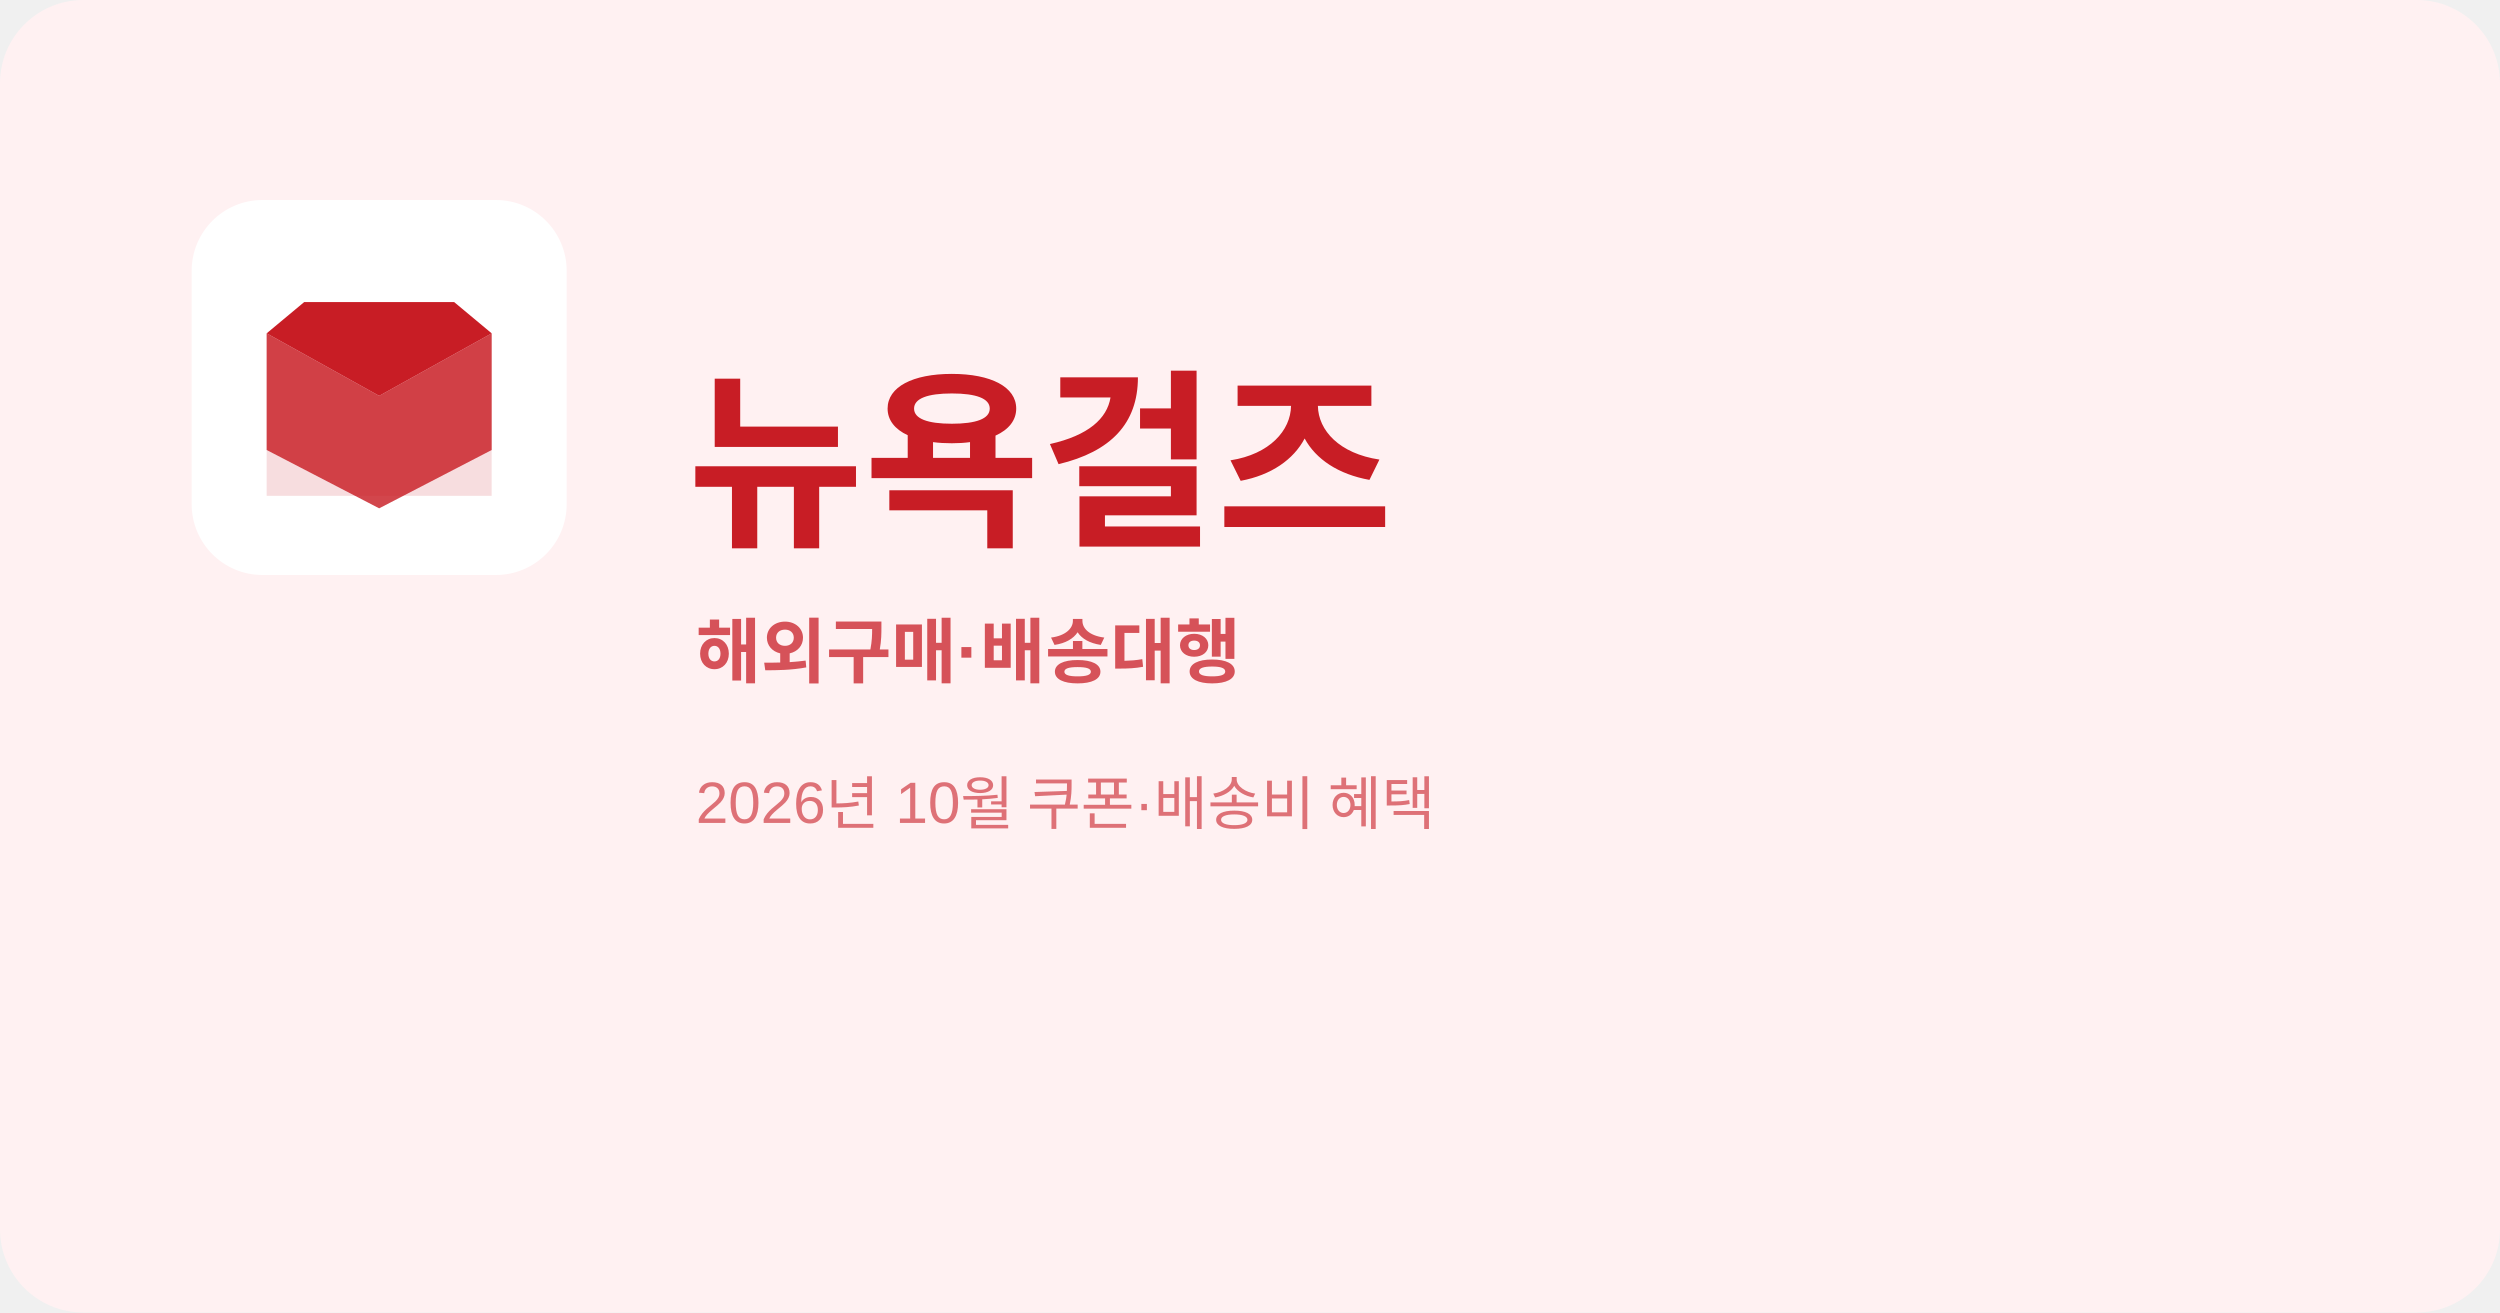
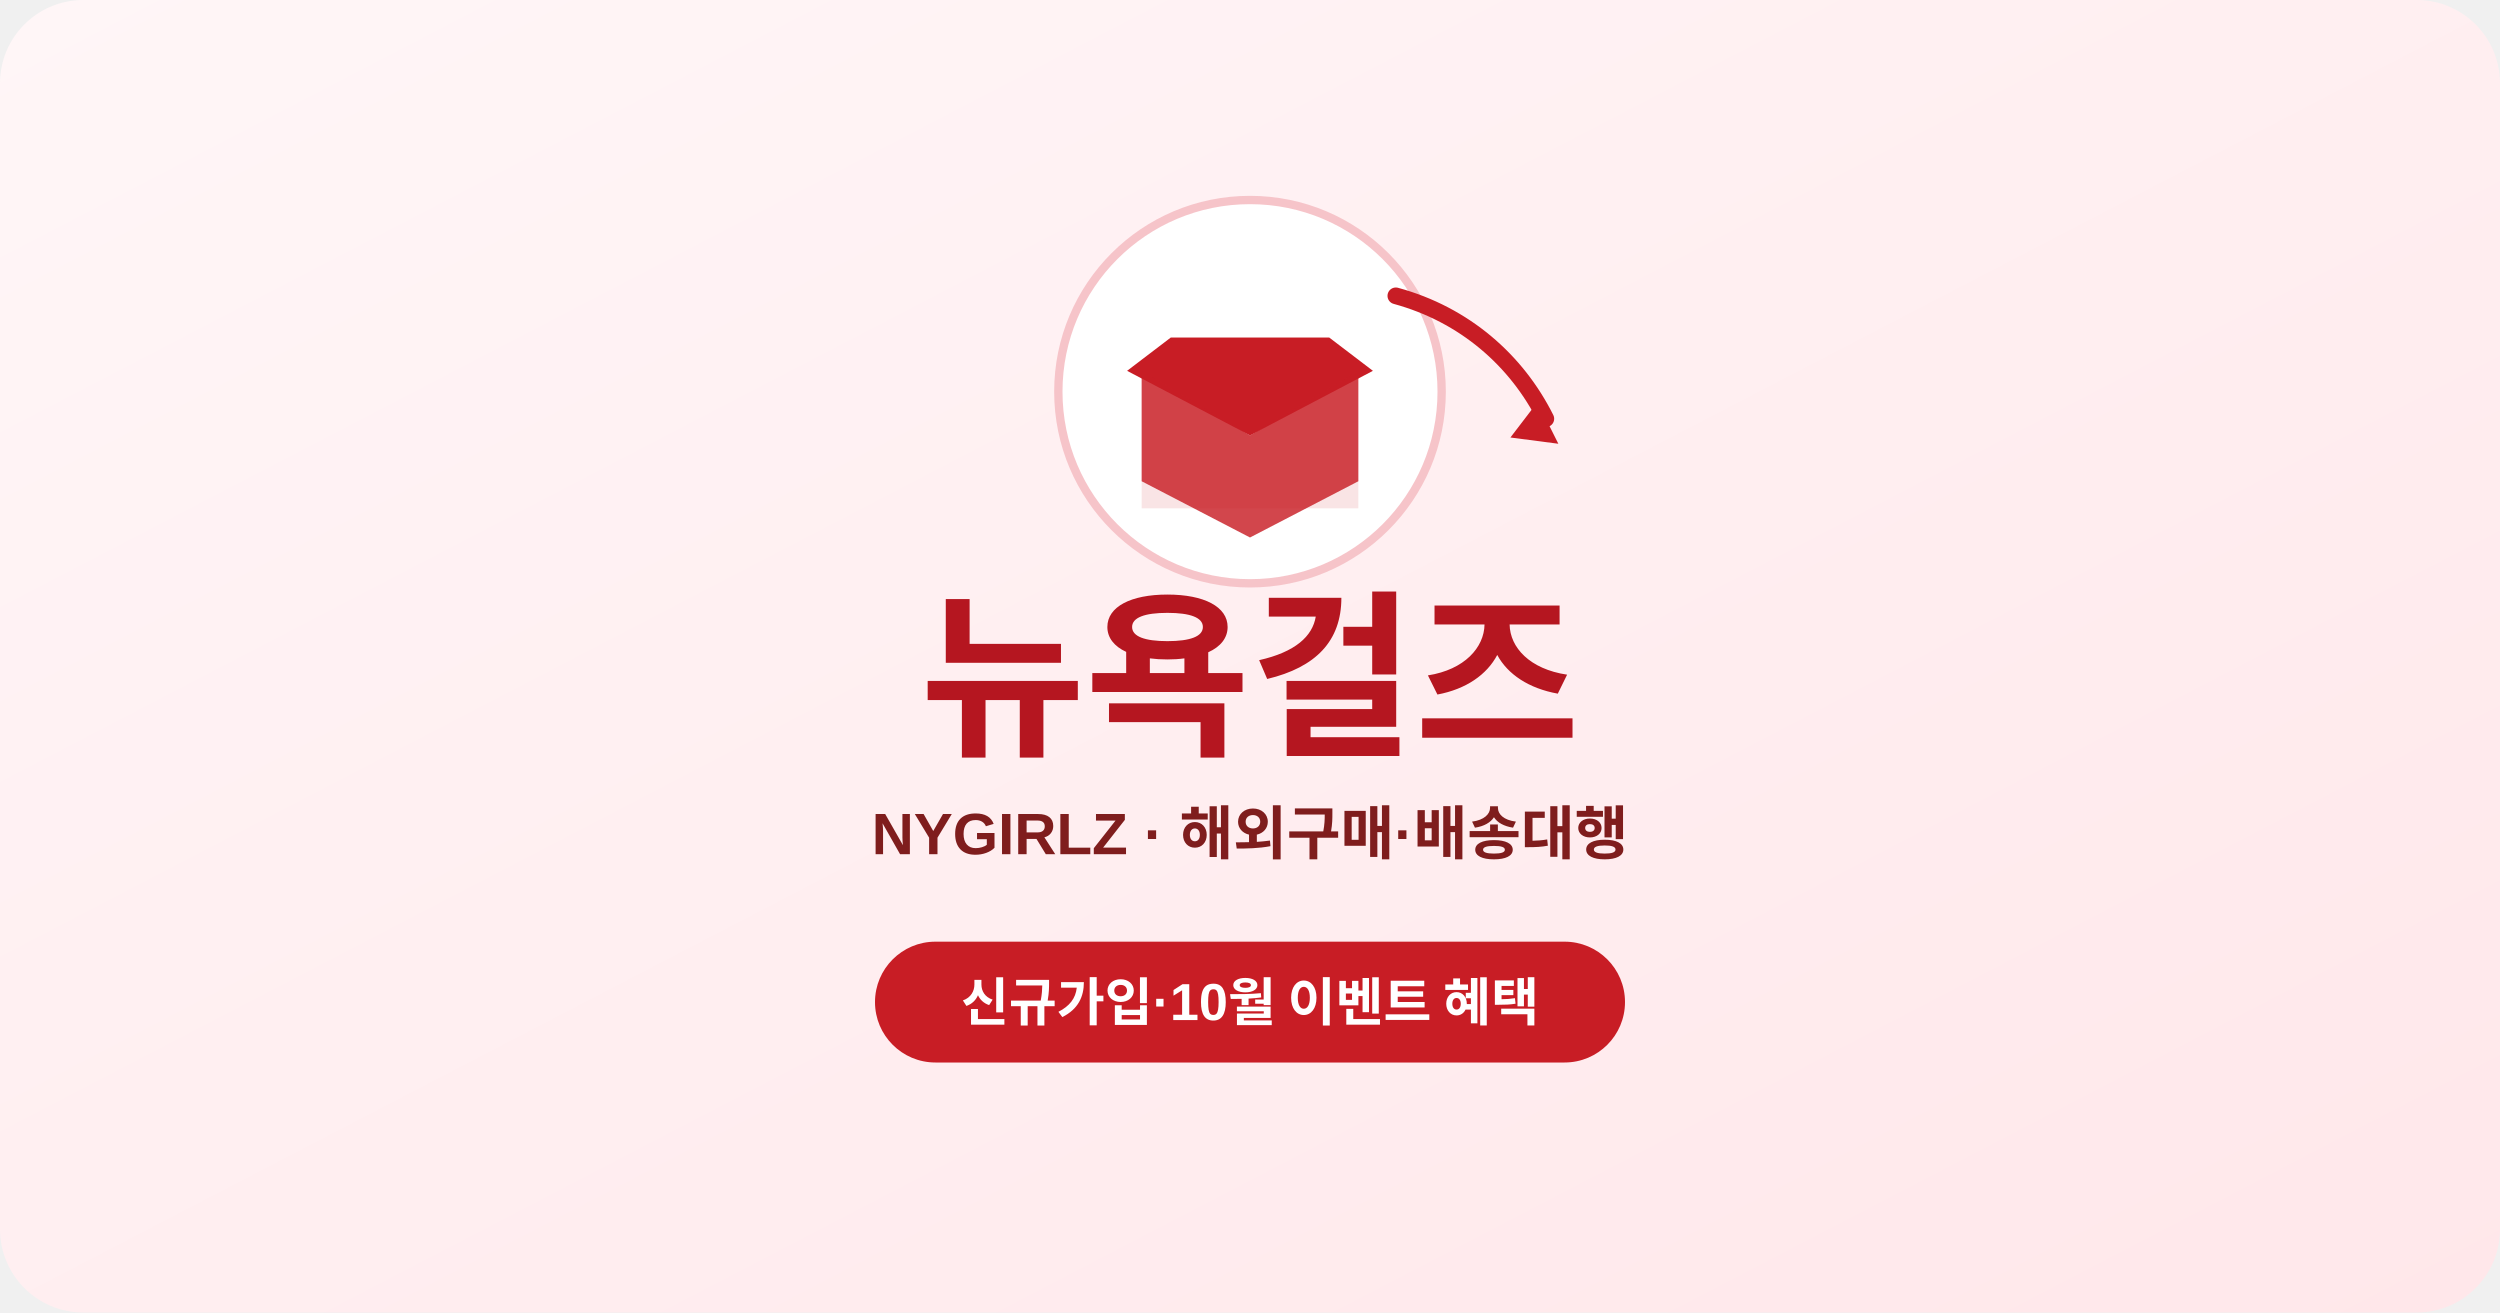
<svg xmlns="http://www.w3.org/2000/svg" width="1200" height="630" viewBox="0 0 1200 630">
-   <rect width="1200" height="630" rx="40" fill="#fff1f2" />
-   <rect x="92" y="96" width="180" height="180" rx="34" fill="#fff" />
-   <path d="M128 160h108v78H128z" fill="#c81d25" opacity=".15" />
-   <path d="M146 145h72l18 15-54 30-54-30z" fill="#c81d25" />
-   <path d="M128 160l54 30v54l-54-28zM236 160l-54 30v54l54-28z" fill="#c81d25" opacity=".82" />
-   <text x="330" y="255" font-family="Arial,'Noto Sans KR',sans-serif" font-size="92" font-weight="800" fill="#c81d25">뉴욕걸즈</text>
-   <text x="334" y="325" font-family="Arial,'Noto Sans KR',sans-serif" font-size="34" font-weight="700" fill="#c81d25" opacity=".75">해외구매·배송대행</text>
-   <text x="334" y="395" font-family="Arial,'Noto Sans KR',sans-serif" font-size="28" fill="#c81d25" opacity=".60">2026년 10월 쿠폰·배송비 혜택</text>
+   <defs>
+     <linearGradient id="bg" x1="0" y1="0" x2="1" y2="1">
+       <stop stop-color="#fff6f7" />
+       <stop offset="1" stop-color="#ffe7ea" />
+     </linearGradient>
+   </defs>
+   <rect width="1200" height="630" rx="40" fill="url(#bg)" />
+   <circle cx="600" cy="188" r="92" fill="#fff" stroke="#f6c4c9" stroke-width="4" />
+   <path d="M548 177h104v67H548z" fill="#c81d25" opacity=".12" />
+   <path d="M562 162h76l21 16-59 31-59-31z" fill="#c81d25" />
+   <path d="M548 178l52 31v49l-52-27zM652 178l-52 31v49l52-27z" fill="#c81d25" opacity=".82" />
+   <path d="M670 142c33 9 58 31 72 59" fill="none" stroke="#c81d25" stroke-width="8" stroke-linecap="round" />
+   <path d="M738 193l10 20-23-3z" fill="#c81d25" />
+   <text x="600" y="356" text-anchor="middle" font-family="Arial,'Noto Sans KR',sans-serif" font-size="86" font-weight="900" fill="#b51620">뉴욕걸즈</text>
+   <text x="600" y="410" text-anchor="middle" font-family="Arial,'Noto Sans KR',sans-serif" font-size="28" font-weight="800" fill="#7f1d1d">NYGIRLZ · 해외구매·배송대행</text>
+   <rect x="420" y="452" width="360" height="58" rx="29" fill="#c81d25" />
+   <text x="600" y="490" text-anchor="middle" font-family="Arial,'Noto Sans KR',sans-serif" font-size="25" font-weight="800" fill="#fff">신규가입·10월 이벤트 혜택</text>
</svg>
